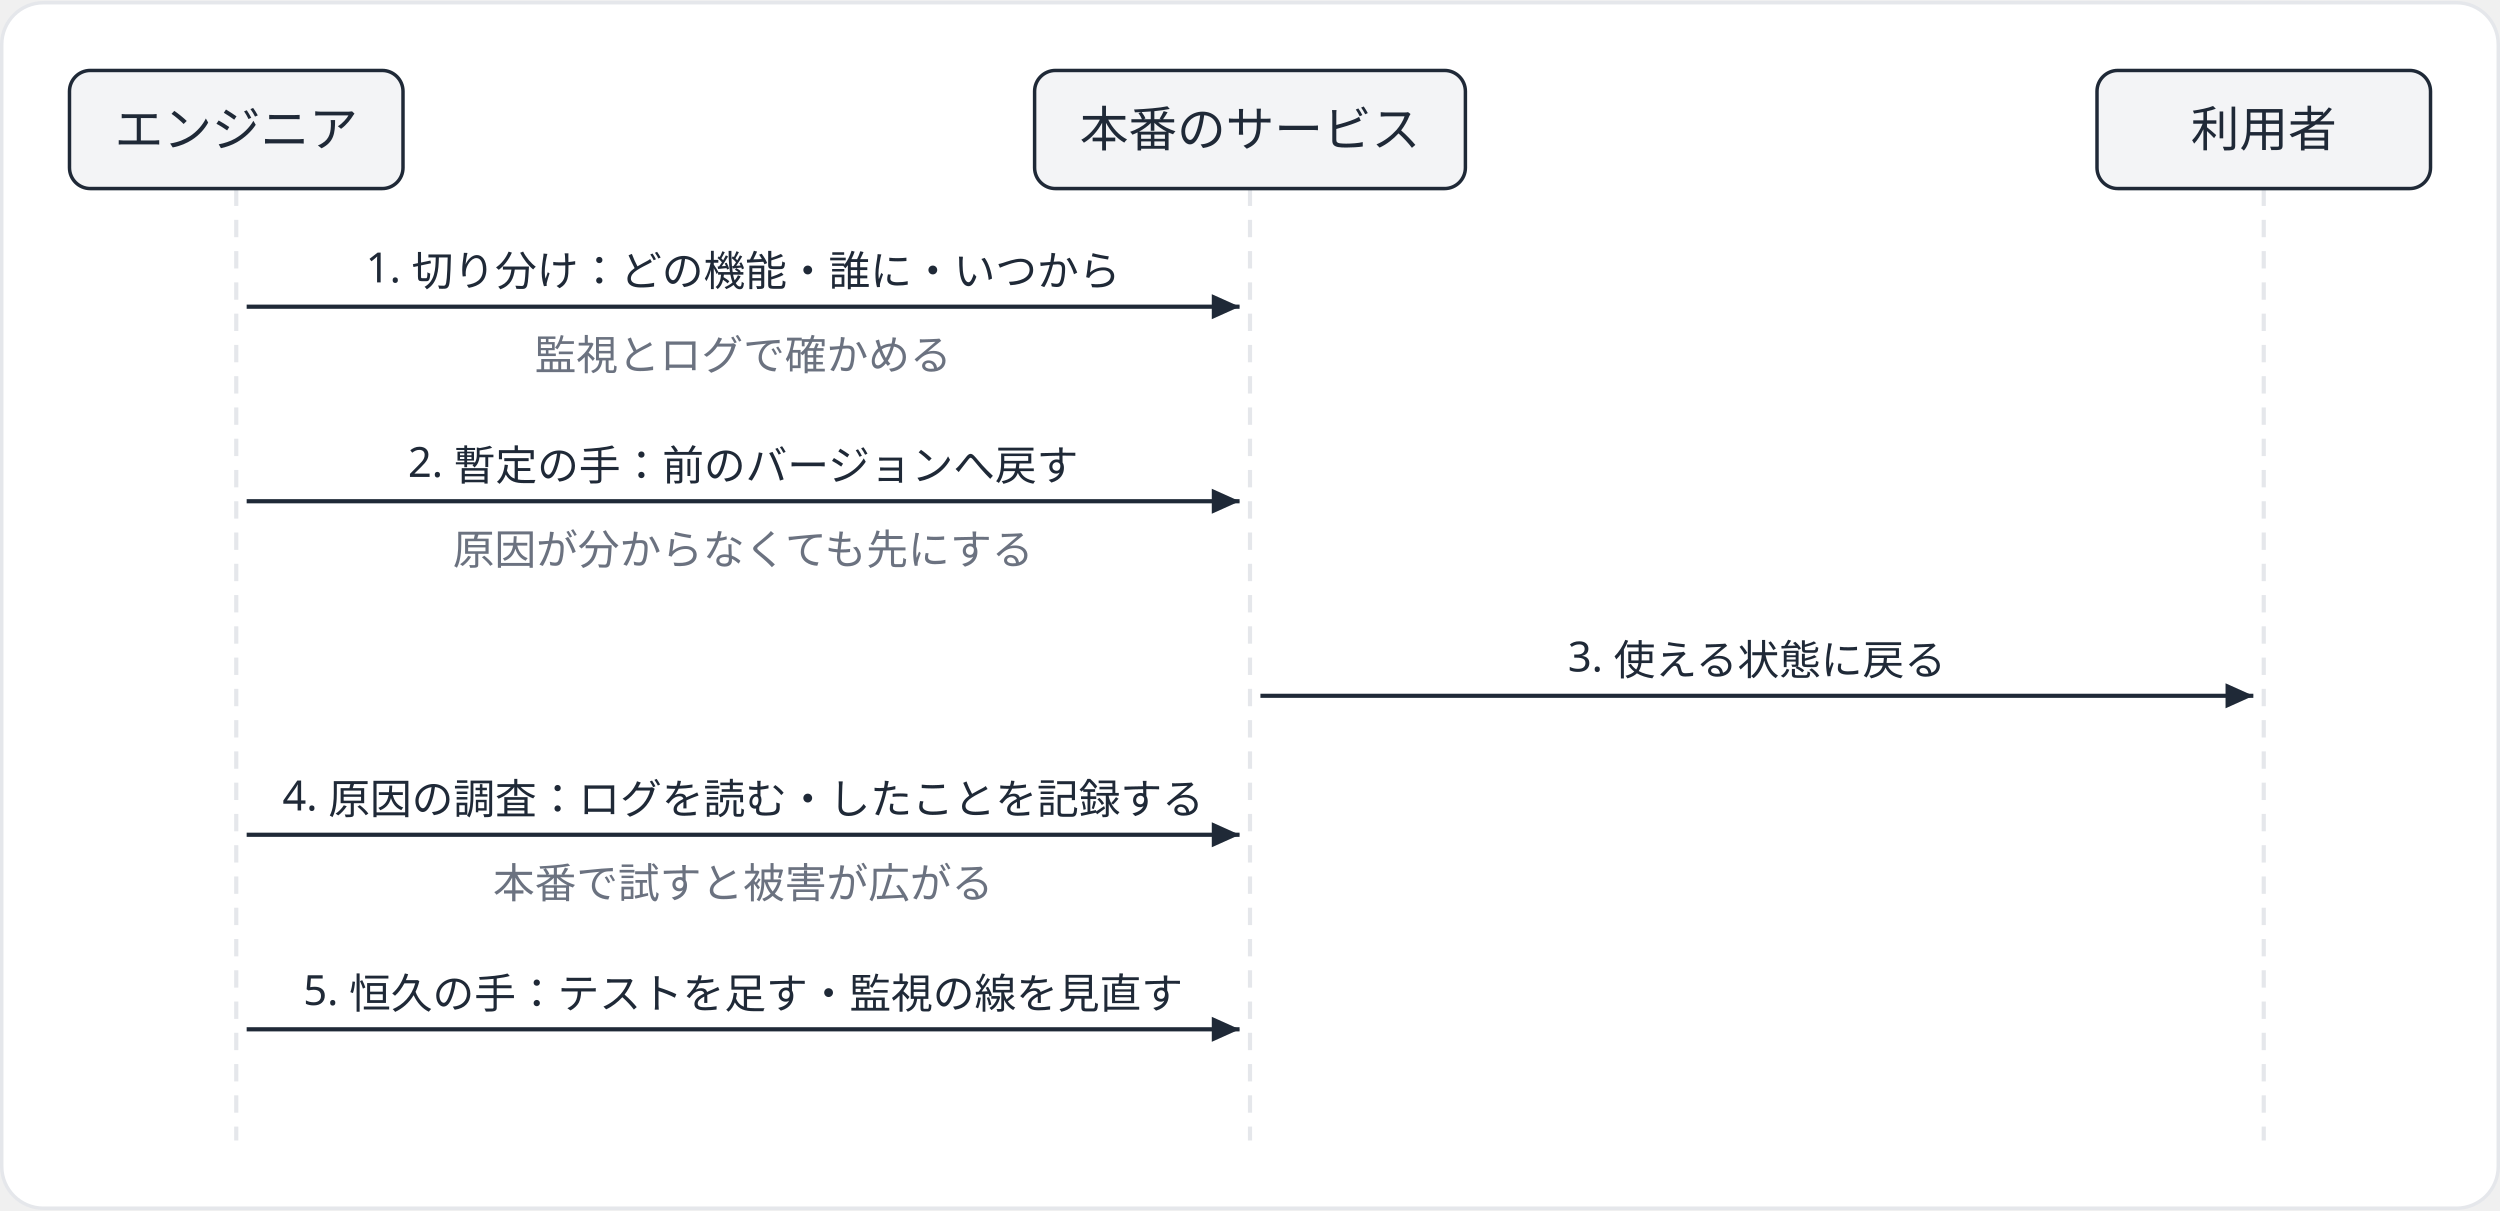
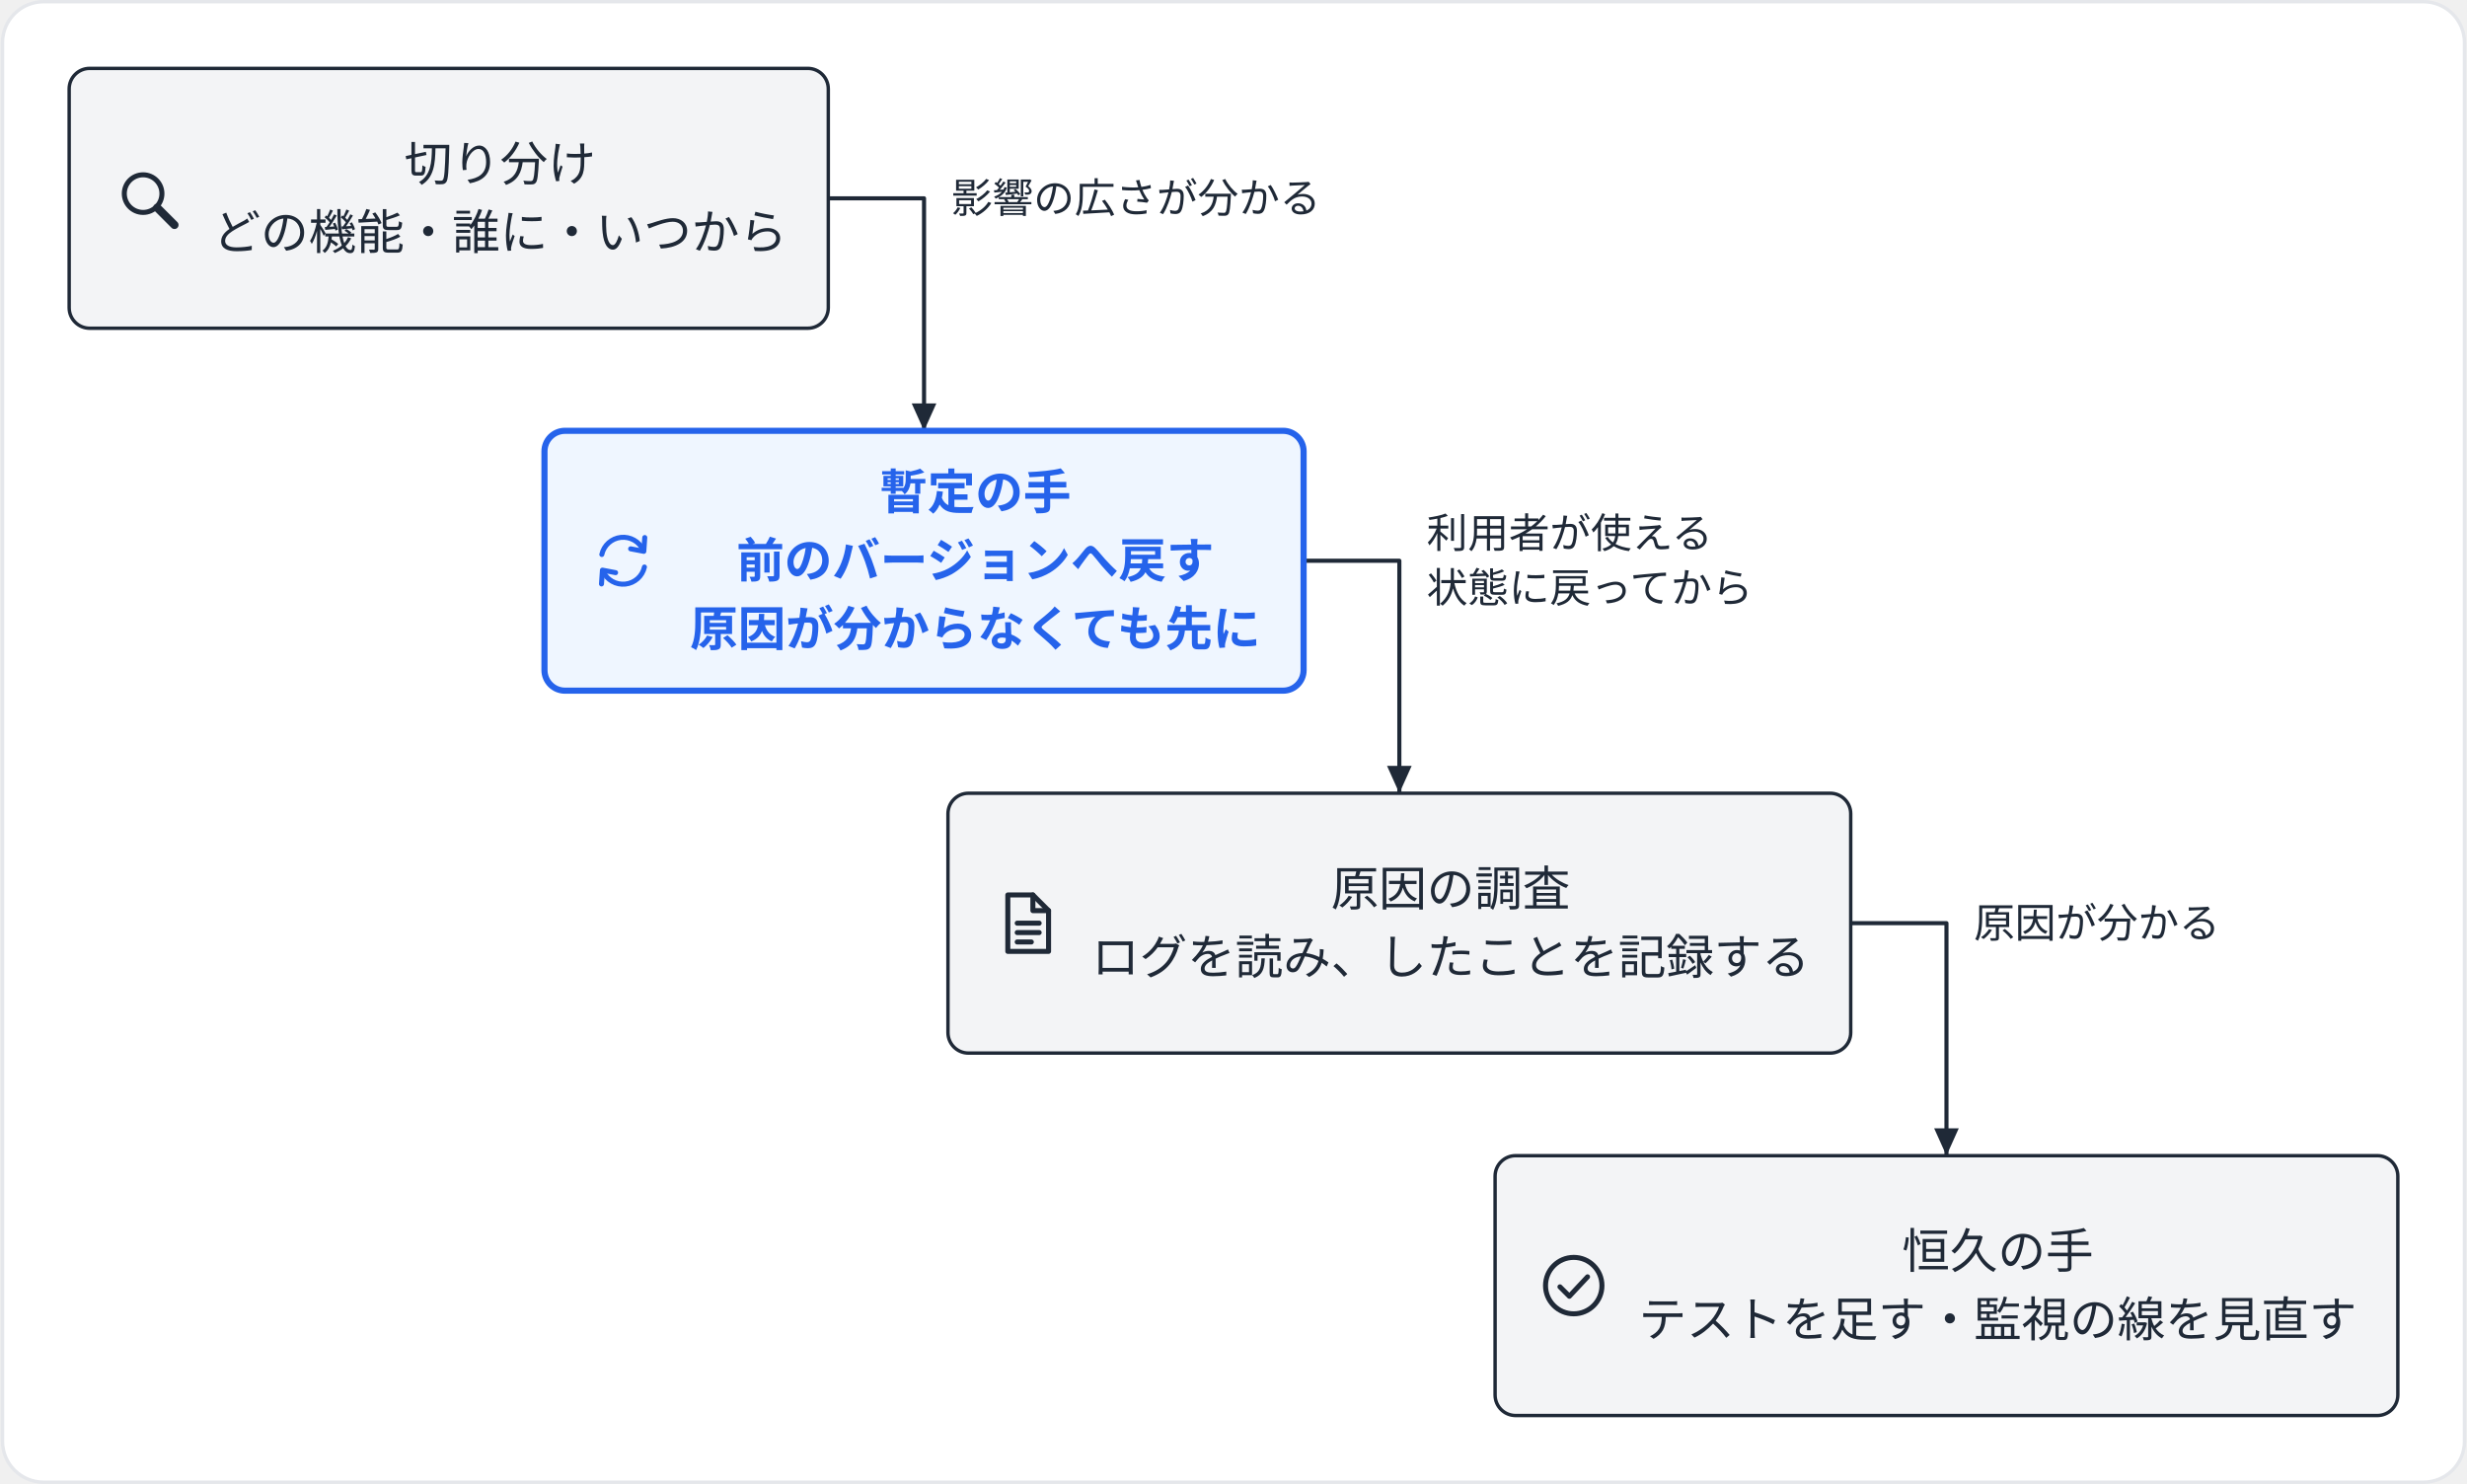
- <svg xmlns="http://www.w3.org/2000/svg" width="640" height="310" viewBox="0 0 719.6 348">
-   <rect x="0.5" y="0.5" width="718.6" height="347" rx="12" fill="#ffffff" stroke="#e5e7eb" stroke-width="1" />
+ <svg xmlns="http://www.w3.org/2000/svg" width="640" height="385" viewBox="0 0 721 434">
+   <rect x="0.5" y="0.5" width="720" height="433" rx="12" fill="#ffffff" stroke="#e5e7eb" stroke-width="1" />
  <g transform="translate(20 20)">
-     <line x1="48" y1="34" x2="48" y2="308" stroke="#e5e7eb" stroke-width="1.2" stroke-dasharray="5 4" />
-     <line x1="339.8" y1="34" x2="339.8" y2="308" stroke="#e5e7eb" stroke-width="1.2" stroke-dasharray="5 4" />
-     <line x1="631.6" y1="34" x2="631.6" y2="308" stroke="#e5e7eb" stroke-width="1.2" stroke-dasharray="5 4" />
-     <rect x="0" y="0" width="96" height="34" rx="6" fill="#f3f4f6" stroke="#1f2937" stroke-width="1" />
-     <text x="48" y="21.9" font-family="Hiragino Sans, Hiragino Kaku Gothic ProN, Noto Sans JP, Yu Gothic, Meiryo, sans-serif" font-size="14" fill="#1f2937" text-anchor="middle">エンジニア</text>
-     <rect x="277.8" y="0" width="124" height="34" rx="6" fill="#f3f4f6" stroke="#1f2937" stroke-width="1" />
-     <text x="339.8" y="21.9" font-family="Hiragino Sans, Hiragino Kaku Gothic ProN, Noto Sans JP, Yu Gothic, Meiryo, sans-serif" font-size="14" fill="#1f2937" text-anchor="middle">本番のサービス</text>
-     <rect x="583.6" y="0" width="96" height="34" rx="6" fill="#f3f4f6" stroke="#1f2937" stroke-width="1" />
-     <text x="631.6" y="21.9" font-family="Hiragino Sans, Hiragino Kaku Gothic ProN, Noto Sans JP, Yu Gothic, Meiryo, sans-serif" font-size="14" fill="#1f2937" text-anchor="middle">利用者</text>
-     <polyline points="51,68 336.8,68" fill="none" stroke="#1f2937" stroke-width="1.2" stroke-linejoin="round" />
-     <polygon points="336.8,68 328.8,71.6 328.8,64.4" fill="#1f2937" />
-     <text x="193.9" y="61" font-family="Hiragino Sans, Hiragino Kaku Gothic ProN, Noto Sans JP, Yu Gothic, Meiryo, sans-serif" font-size="12" fill="#1f2937" text-anchor="middle">1. 切り分け：どの機能・誰に・いつから</text>
-     <rect x="129.9" y="73" width="128" height="16" rx="3" fill="#ffffff" />
-     <text x="193.9" y="86.2" font-family="Hiragino Sans, Hiragino Kaku Gothic ProN, Noto Sans JP, Yu Gothic, Meiryo, sans-serif" font-size="12" fill="#6b7280" text-anchor="middle">監視とログで確かめる</text>
-     <polyline points="51,124 336.8,124" fill="none" stroke="#1f2937" stroke-width="1.2" stroke-linejoin="round" />
-     <polygon points="336.8,124 328.8,127.6 328.8,120.4" fill="#1f2937" />
-     <text x="193.9" y="117" font-family="Hiragino Sans, Hiragino Kaku Gothic ProN, Noto Sans JP, Yu Gothic, Meiryo, sans-serif" font-size="12" fill="#1f2937" text-anchor="middle">2. 暫定の手：前のバージョンへ戻す</text>
-     <rect x="105.9" y="129" width="176" height="16" rx="3" fill="#ffffff" />
-     <text x="193.9" y="142.2" font-family="Hiragino Sans, Hiragino Kaku Gothic ProN, Noto Sans JP, Yu Gothic, Meiryo, sans-serif" font-size="12" fill="#6b7280" text-anchor="middle">原因が分からなくても先にする</text>
-     <polyline points="342.8,180 628.6,180" fill="none" stroke="#1f2937" stroke-width="1.2" stroke-linejoin="round" />
-     <polygon points="628.6,180 620.6,183.6 620.6,176.4" fill="#1f2937" />
-     <text x="485.7" y="173" font-family="Hiragino Sans, Hiragino Kaku Gothic ProN, Noto Sans JP, Yu Gothic, Meiryo, sans-serif" font-size="12" fill="#1f2937" text-anchor="middle">3. 使える状態に戻る</text>
-     <polyline points="51,220 336.8,220" fill="none" stroke="#1f2937" stroke-width="1.2" stroke-linejoin="round" />
-     <polygon points="336.8,220 328.8,223.6 328.8,216.4" fill="#1f2937" />
-     <text x="193.9" y="213" font-family="Hiragino Sans, Hiragino Kaku Gothic ProN, Noto Sans JP, Yu Gothic, Meiryo, sans-serif" font-size="12" fill="#1f2937" text-anchor="middle">4. 原因の調査：ログを読む・したことを記録する</text>
-     <rect x="117.9" y="225" width="152" height="16" rx="3" fill="#ffffff" />
-     <text x="193.9" y="238.2" font-family="Hiragino Sans, Hiragino Kaku Gothic ProN, Noto Sans JP, Yu Gothic, Meiryo, sans-serif" font-size="12" fill="#6b7280" text-anchor="middle">本番で試すと被害が広がる</text>
-     <polyline points="51,276 336.8,276" fill="none" stroke="#1f2937" stroke-width="1.2" stroke-linejoin="round" />
-     <polygon points="336.8,276 328.8,279.6 328.8,272.4" fill="#1f2937" />
-     <text x="193.9" y="269" font-family="Hiragino Sans, Hiragino Kaku Gothic ProN, Noto Sans JP, Yu Gothic, Meiryo, sans-serif" font-size="12" fill="#1f2937" text-anchor="middle">5. 恒久の手：テストを足す・監視の線を見直す</text>
+     <polyline points="222,38 250,38 250,106" fill="none" stroke="#1f2937" stroke-width="1.2" stroke-linejoin="round" />
+     <polygon points="250,106 246.4,98 253.6,98" fill="#1f2937" />
+     <polyline points="361,144 389,144 389,212" fill="none" stroke="#1f2937" stroke-width="1.2" stroke-linejoin="round" />
+     <polygon points="389,212 385.4,204 392.6,204" fill="#1f2937" />
+     <polyline points="521,250 549,250 549,318" fill="none" stroke="#1f2937" stroke-width="1.2" stroke-linejoin="round" />
+     <polygon points="549,318 545.4,310 552.6,310" fill="#1f2937" />
+     <rect x="0" y="0" width="222" height="76" rx="6" fill="#f3f4f6" stroke="#1f2937" stroke-width="1" />
+     <g transform="translate(12 27) scale(0.9167)" fill="none" stroke="#1f2937" stroke-width="1.6" stroke-linecap="round" stroke-linejoin="round">
+       <circle cx="10.5" cy="10.5" r="6" />
+       <path d="M15 15 L20.5 20.5" stroke-width="2.6" />
+     </g>
+     <text x="126" y="32.9" font-family="Hiragino Sans, Hiragino Kaku Gothic ProN, Noto Sans JP, Yu Gothic, Meiryo, sans-serif" font-size="14" fill="#1f2937" text-anchor="middle">切り分け</text>
+     <text x="126" y="52.9" font-family="Hiragino Sans, Hiragino Kaku Gothic ProN, Noto Sans JP, Yu Gothic, Meiryo, sans-serif" font-size="14" fill="#1f2937" text-anchor="middle">どの機能・誰に・いつから</text>
+     <rect x="139" y="106" width="222" height="76" rx="6" fill="#eff6ff" stroke="#2563eb" stroke-width="1.8" />
+     <g transform="translate(151 133) scale(0.9167)" fill="none" stroke="#2563eb" stroke-width="1.6" stroke-linecap="round" stroke-linejoin="round">
+       <path d="M5.2 10 A7 7 0 0 1 18.4 8.6" />
+       <path d="M18.9 4.6 L18.6 9 L14.4 8.2" />
+       <path d="M18.8 14 A7 7 0 0 1 5.6 15.4" />
+       <path d="M5.1 19.4 L5.4 15 L9.6 15.8" />
+     </g>
+     <text x="265" y="128.9" font-family="Hiragino Sans, Hiragino Kaku Gothic ProN, Noto Sans JP, Yu Gothic, Meiryo, sans-serif" font-size="14" fill="#2563eb" text-anchor="middle" font-weight="600">暫定の手</text>
+     <text x="265" y="148.9" font-family="Hiragino Sans, Hiragino Kaku Gothic ProN, Noto Sans JP, Yu Gothic, Meiryo, sans-serif" font-size="14" fill="#2563eb" text-anchor="middle" font-weight="600">前のバージョンへ戻す</text>
+     <text x="265" y="168.9" font-family="Hiragino Sans, Hiragino Kaku Gothic ProN, Noto Sans JP, Yu Gothic, Meiryo, sans-serif" font-size="14" fill="#2563eb" text-anchor="middle" font-weight="600">原因が分からなくても先に</text>
+     <rect x="257" y="212" width="264" height="76" rx="6" fill="#f3f4f6" stroke="#1f2937" stroke-width="1" />
+     <g transform="translate(269 239) scale(0.9167)" fill="none" stroke="#1f2937" stroke-width="1.6" stroke-linecap="round" stroke-linejoin="round">
+       <path d="M6 3 H14 L19 8 V21 H6 Z" />
+       <path d="M14 3 V8 H19" />
+       <path d="M9 12 H16 M9 15 H16 M9 18 H13.5" />
+     </g>
+     <text x="404" y="244.9" font-family="Hiragino Sans, Hiragino Kaku Gothic ProN, Noto Sans JP, Yu Gothic, Meiryo, sans-serif" font-size="14" fill="#1f2937" text-anchor="middle">原因の調査</text>
+     <text x="404" y="264.9" font-family="Hiragino Sans, Hiragino Kaku Gothic ProN, Noto Sans JP, Yu Gothic, Meiryo, sans-serif" font-size="14" fill="#1f2937" text-anchor="middle">ログを読み、したことを記録する</text>
+     <rect x="417" y="318" width="264" height="76" rx="6" fill="#f3f4f6" stroke="#1f2937" stroke-width="1" />
+     <g transform="translate(429 345) scale(0.9167)" fill="none" stroke="#1f2937" stroke-width="1.6" stroke-linecap="round" stroke-linejoin="round">
+       <circle cx="12" cy="12" r="9" />
+       <path d="M7.6 12.4 L10.6 15.4 L16.4 9.2" />
+     </g>
+     <text x="564" y="350.9" font-family="Hiragino Sans, Hiragino Kaku Gothic ProN, Noto Sans JP, Yu Gothic, Meiryo, sans-serif" font-size="14" fill="#1f2937" text-anchor="middle">恒久の手</text>
+     <text x="564" y="370.9" font-family="Hiragino Sans, Hiragino Kaku Gothic ProN, Noto Sans JP, Yu Gothic, Meiryo, sans-serif" font-size="14" fill="#1f2937" text-anchor="middle">テストを足す・監視の線を見直す</text>
+     <text x="258" y="42.2" font-family="Hiragino Sans, Hiragino Kaku Gothic ProN, Noto Sans JP, Yu Gothic, Meiryo, sans-serif" font-size="12" fill="#1f2937" text-anchor="start">影響の広さが分かる</text>
+     <text x="397" y="140.2" font-family="Hiragino Sans, Hiragino Kaku Gothic ProN, Noto Sans JP, Yu Gothic, Meiryo, sans-serif" font-size="12" fill="#1f2937" text-anchor="start">利用者が使える</text>
+     <text x="397" y="156.2" font-family="Hiragino Sans, Hiragino Kaku Gothic ProN, Noto Sans JP, Yu Gothic, Meiryo, sans-serif" font-size="12" fill="#1f2937" text-anchor="start">状態に戻ってから</text>
+     <text x="557" y="254.2" font-family="Hiragino Sans, Hiragino Kaku Gothic ProN, Noto Sans JP, Yu Gothic, Meiryo, sans-serif" font-size="12" fill="#1f2937" text-anchor="start">原因が分かる</text>
  </g>
</svg>
